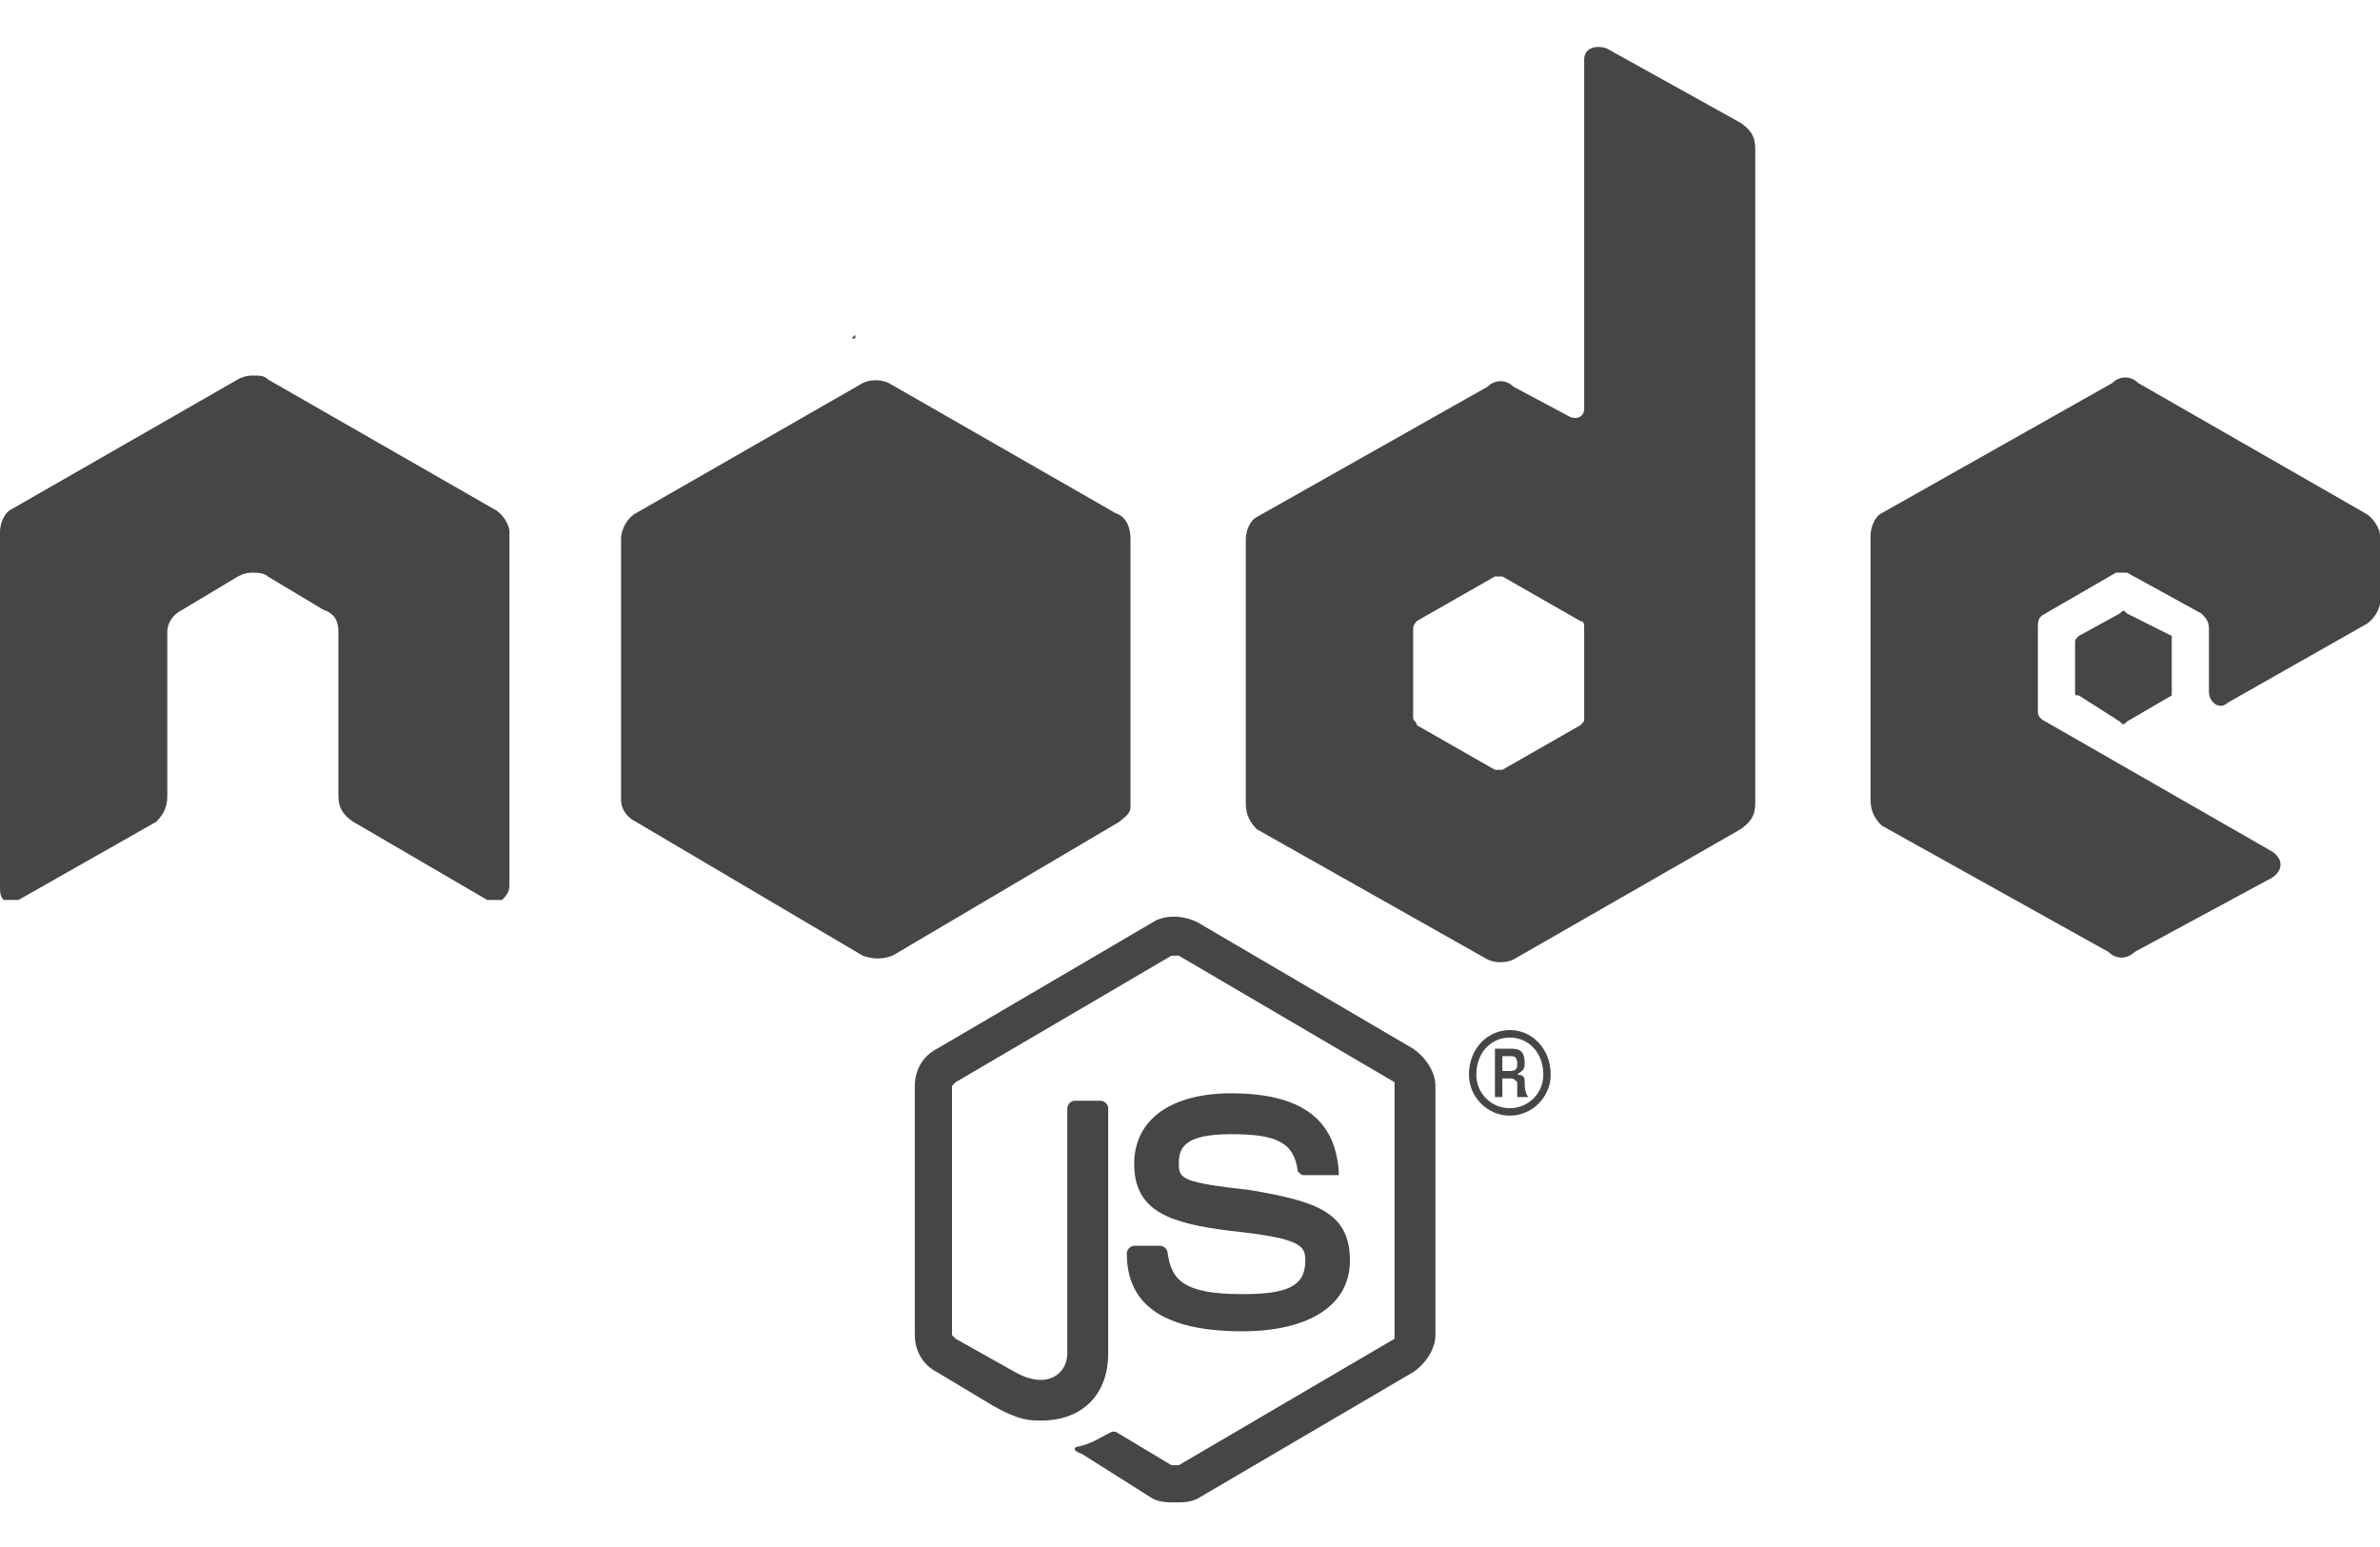
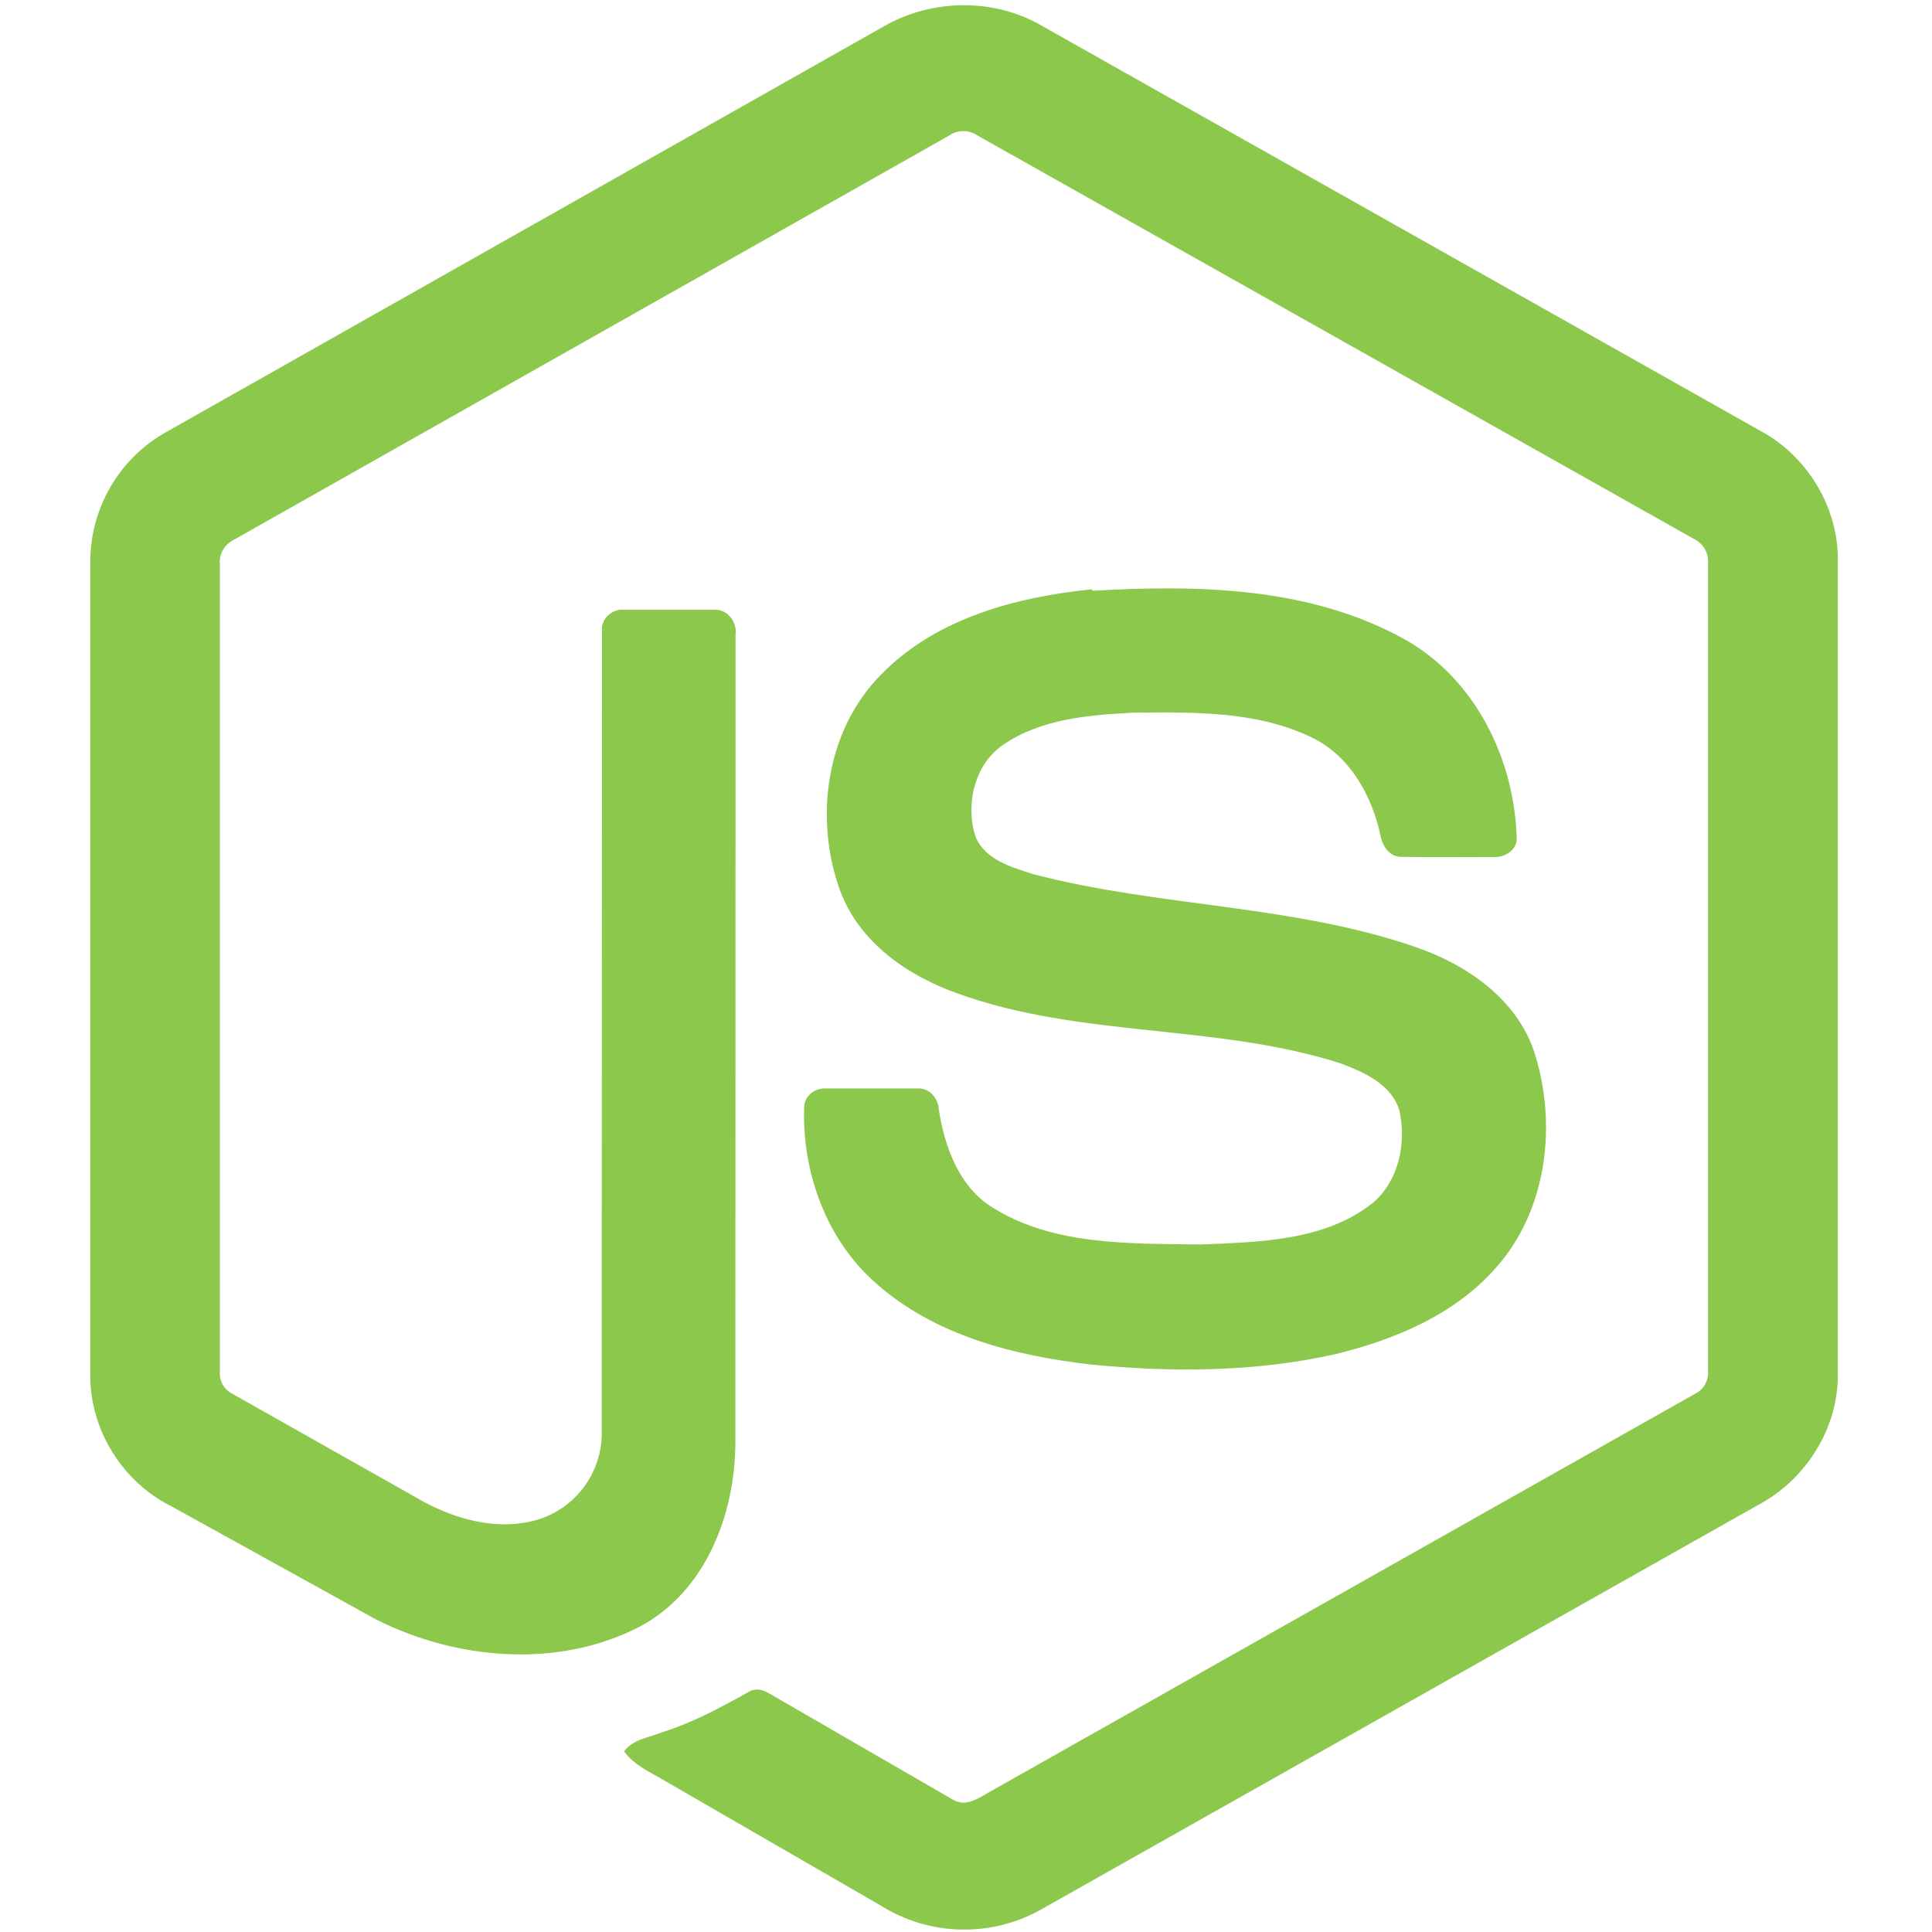
- <svg xmlns="http://www.w3.org/2000/svg" width="40" height="26" viewBox="0 0 40 26" fill="none">
-   <path d="M19.75 25.25C19.875 25.25 20 25.25 20.125 25.188L23.75 23.062C23.938 22.938 24.125 22.688 24.125 22.438V18.25C24.125 18 23.938 17.75 23.75 17.625L20.125 15.5C19.875 15.375 19.562 15.375 19.375 15.5L15.75 17.625C15.5 17.75 15.375 18 15.375 18.25V22.438C15.375 22.688 15.5 22.938 15.75 23.062L16.688 23.625C17.125 23.875 17.312 23.875 17.5 23.875C18.188 23.875 18.625 23.438 18.625 22.75V18.625C18.625 18.562 18.562 18.5 18.5 18.5H18.062C18 18.5 17.938 18.562 17.938 18.625V22.75C17.938 23.062 17.625 23.375 17.062 23.062L16.062 22.5L16 22.438V18.25L16.062 18.188L19.688 16.062C19.75 16.062 19.75 16.062 19.812 16.062L23.438 18.188C23.438 18.188 23.438 18.188 23.438 18.25V22.438C23.438 22.5 23.438 22.5 23.438 22.5L19.812 24.625C19.75 24.625 19.688 24.625 19.688 24.625L18.75 24.062H18.688C18.438 24.188 18.375 24.25 18.125 24.312C18.062 24.312 18 24.375 18.188 24.438L19.375 25.188C19.5 25.25 19.625 25.25 19.75 25.25ZM22.688 21.188C22.688 20.375 22.125 20.188 21 20C19.875 19.875 19.812 19.812 19.812 19.562C19.812 19.312 19.875 19.062 20.688 19.062C21.438 19.062 21.75 19.188 21.812 19.688C21.875 19.75 21.875 19.75 21.938 19.75H22.438C22.438 19.75 22.438 19.75 22.5 19.75V19.688C22.438 18.812 21.875 18.375 20.688 18.375C19.688 18.375 19.062 18.812 19.062 19.562C19.062 20.375 19.688 20.562 20.688 20.688C21.875 20.812 21.938 20.938 21.938 21.188C21.938 21.625 21.625 21.75 20.875 21.75C19.875 21.75 19.688 21.5 19.625 21.062C19.625 21 19.562 20.938 19.5 20.938H19.062C19 20.938 18.938 21 18.938 21.062C18.938 21.688 19.25 22.375 20.875 22.375C22 22.375 22.688 21.938 22.688 21.188ZM26.062 18.062C26.062 17.625 25.75 17.312 25.375 17.312C25 17.312 24.688 17.625 24.688 18.062C24.688 18.438 25 18.75 25.375 18.75C25.75 18.75 26.062 18.438 26.062 18.062ZM25.938 18.062C25.938 18.375 25.688 18.625 25.375 18.625C25.062 18.625 24.812 18.375 24.812 18.062C24.812 17.688 25.062 17.438 25.375 17.438C25.688 17.438 25.938 17.688 25.938 18.062ZM25.688 18.438C25.625 18.375 25.625 18.25 25.625 18.188C25.625 18.125 25.625 18.062 25.5 18.062C25.562 18 25.625 18 25.625 17.875C25.625 17.625 25.5 17.625 25.375 17.625H25.125V18.438H25.25V18.125H25.375C25.438 18.125 25.438 18.125 25.5 18.188C25.5 18.188 25.5 18.375 25.5 18.438H25.688ZM25.5 17.875C25.5 17.938 25.5 18 25.375 18H25.25V17.75H25.375C25.438 17.75 25.5 17.75 25.5 17.875ZM8.562 8.938C8.562 8.812 8.438 8.625 8.312 8.562L4.5 6.375C4.438 6.312 4.375 6.312 4.25 6.312C4.188 6.312 4.125 6.312 4 6.375L0.188 8.562C0.062 8.625 0 8.812 0 8.938V14.875C0 15 0 15.062 0.062 15.125C0.188 15.125 0.25 15.125 0.312 15.125L2.625 13.812C2.75 13.688 2.812 13.562 2.812 13.375V10.625C2.812 10.438 2.938 10.312 3.062 10.25L4 9.688C4.125 9.625 4.188 9.625 4.25 9.625C4.312 9.625 4.438 9.625 4.5 9.688L5.438 10.25C5.625 10.312 5.688 10.438 5.688 10.625V13.375C5.688 13.562 5.75 13.688 5.938 13.812L8.188 15.125C8.25 15.125 8.375 15.125 8.438 15.125C8.5 15.062 8.562 15 8.562 14.875V8.938ZM29.5 2.5C29.5 2.312 29.438 2.188 29.25 2.062L27 0.812C26.812 0.75 26.625 0.812 26.625 1V6.875C26.625 7 26.5 7.062 26.375 7L25.438 6.5C25.312 6.375 25.125 6.375 25 6.5L21.125 8.688C21 8.75 20.938 8.938 20.938 9.062V13.5C20.938 13.688 21 13.812 21.125 13.938L25 16.125C25.125 16.188 25.312 16.188 25.438 16.125L29.25 13.938C29.438 13.812 29.5 13.688 29.5 13.5V2.5ZM26.625 10.562V12.062C26.625 12.125 26.625 12.125 26.562 12.188L25.25 12.938C25.25 12.938 25.188 12.938 25.125 12.938L23.812 12.188C23.812 12.125 23.75 12.125 23.75 12.062V10.562C23.75 10.5 23.812 10.438 23.812 10.438L25.125 9.688C25.188 9.688 25.25 9.688 25.25 9.688L26.562 10.438C26.625 10.438 26.625 10.5 26.625 10.562ZM39.75 10.5C39.875 10.438 40 10.25 40 10.125V9C40 8.875 39.875 8.688 39.75 8.625L35.938 6.438C35.812 6.312 35.625 6.312 35.5 6.438L31.625 8.625C31.5 8.688 31.438 8.875 31.438 9V13.438C31.438 13.625 31.5 13.75 31.625 13.875L35.438 16C35.562 16.125 35.75 16.125 35.875 16L38.188 14.75C38.375 14.625 38.375 14.438 38.188 14.312L34.375 12.125C34.25 12.062 34.25 12 34.25 11.938V10.562C34.25 10.438 34.25 10.375 34.375 10.312L35.562 9.625C35.625 9.625 35.688 9.625 35.75 9.625L37 10.312C37.062 10.375 37.125 10.438 37.125 10.562V11.625C37.125 11.812 37.312 11.938 37.438 11.812L39.75 10.5ZM34.938 10.688C34.875 10.75 34.875 10.75 34.875 10.812V11.625C34.875 11.688 34.875 11.688 34.938 11.688L35.625 12.125C35.688 12.188 35.688 12.188 35.75 12.125L36.5 11.688C36.5 11.688 36.5 11.688 36.5 11.625V10.812C36.5 10.75 36.5 10.75 36.5 10.688L35.75 10.312C35.688 10.25 35.688 10.25 35.625 10.312L34.938 10.688ZM19 13.438V9.062C19 8.875 18.938 8.688 18.75 8.625L14.938 6.438C14.812 6.375 14.625 6.375 14.5 6.438L10.688 8.625C10.562 8.688 10.438 8.875 10.438 9.062V13.438C10.438 13.625 10.562 13.75 10.688 13.812L14.5 16.062C14.688 16.125 14.812 16.125 15 16.062L18.812 13.812C18.875 13.75 19 13.688 19 13.562C19 13.5 19 13.5 19 13.438ZM14.375 5.625V5.688H14.312L14.375 5.625Z" fill="#464646" />
+ <svg xmlns="http://www.w3.org/2000/svg" width="64" height="64" viewBox="0 0 32 32" preserveAspectRatio="xMidYMid" fill="#8cc84b">
+   <path d="M14.656.427c.8-.453 1.82-.455 2.6 0L29.2 7.16c.747.42 1.247 1.253 1.24 2.114v13.5c.005.897-.544 1.748-1.332 2.16l-11.88 6.702a2.6 2.6 0 0 1-2.639-.073l-3.565-2.06c-.243-.145-.516-.26-.688-.495.152-.204.422-.23.642-.32.496-.158.95-.4 1.406-.656.115-.08.256-.05.366.022l3.04 1.758c.217.125.437-.04.623-.145l11.665-6.583c.144-.07.224-.222.212-.38V9.334c.016-.18-.087-.344-.25-.417L16.19 2.244a.41.41 0 0 0-.465-.001L3.892 8.93c-.16.073-.27.235-.25.415v13.37c-.014.158.07.307.215.375l3.162 1.785c.594.32 1.323.5 1.977.265a1.5 1.5 0 0 0 .971-1.409l.003-13.29c-.014-.197.172-.36.363-.34h1.52c.2-.005.357.207.33.405L12.18 23.88c.001 1.188-.487 2.48-1.586 3.063-1.354.7-3.028.553-4.366-.12l-3.4-1.88c-.8-.4-1.337-1.264-1.332-2.16v-13.5a2.46 2.46 0 0 1 1.282-2.141L14.656.427zM18.1 9.785c1.727-.1 3.576-.066 5.13.785 1.203.652 1.87 2.02 1.892 3.358-.034.18-.222.28-.394.267-.5-.001-1.002.007-1.504-.003-.213.008-.336-.188-.363-.376-.144-.64-.493-1.273-1.095-1.582-.924-.463-1.996-.44-3.004-.43-.736.04-1.527.103-2.15.535-.48.328-.624 1-.453 1.522.16.383.603.506.964.62 2.082.544 4.287.5 6.33 1.207.845.292 1.672.86 1.962 1.745.378 1.186.213 2.604-.63 3.556-.684.784-1.68 1.2-2.675 1.442-1.323.295-2.695.302-4.038.17-1.263-.144-2.577-.476-3.552-1.336-.834-.724-1.24-1.852-1.2-2.94.01-.184.193-.312.37-.297h1.5c.202-.014.35.16.36.35.093.6.322 1.25.854 1.6 1.026.662 2.313.616 3.487.635.973-.043 2.065-.056 2.86-.7.42-.367.543-.98.43-1.508-.123-.446-.6-.653-1-.8-2.055-.65-4.285-.414-6.32-1.15-.826-.292-1.625-.844-1.942-1.693-.443-1.2-.24-2.687.693-3.607.9-.915 2.22-1.268 3.47-1.394z" />
</svg>
